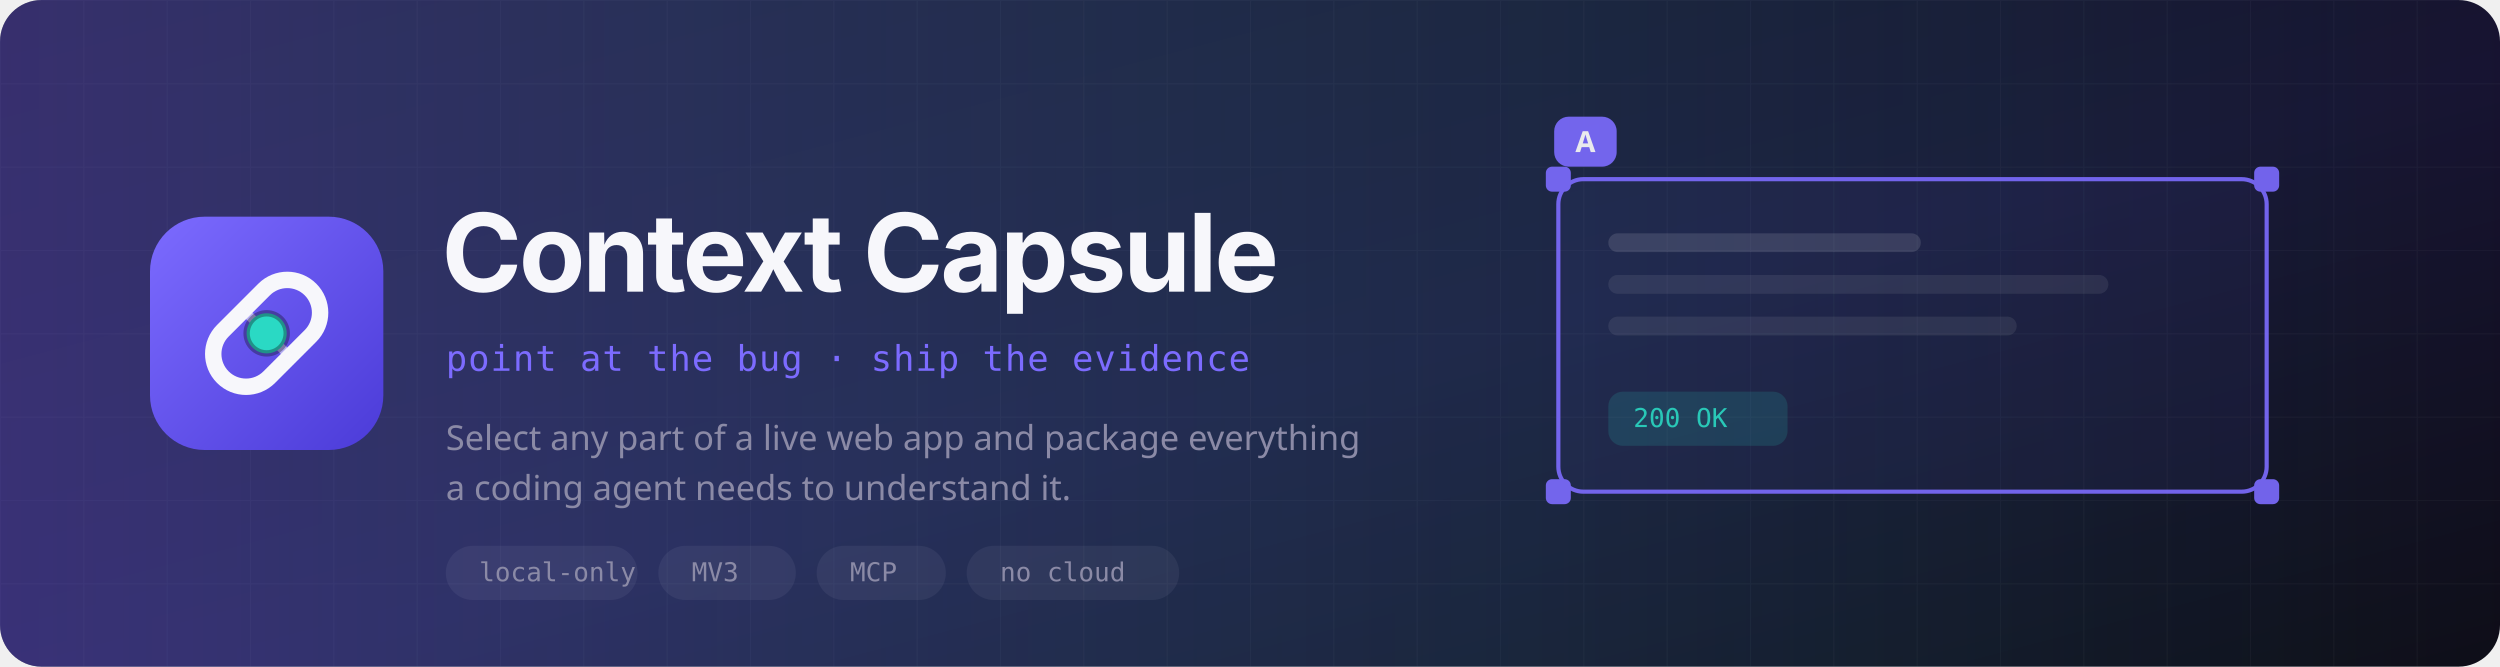
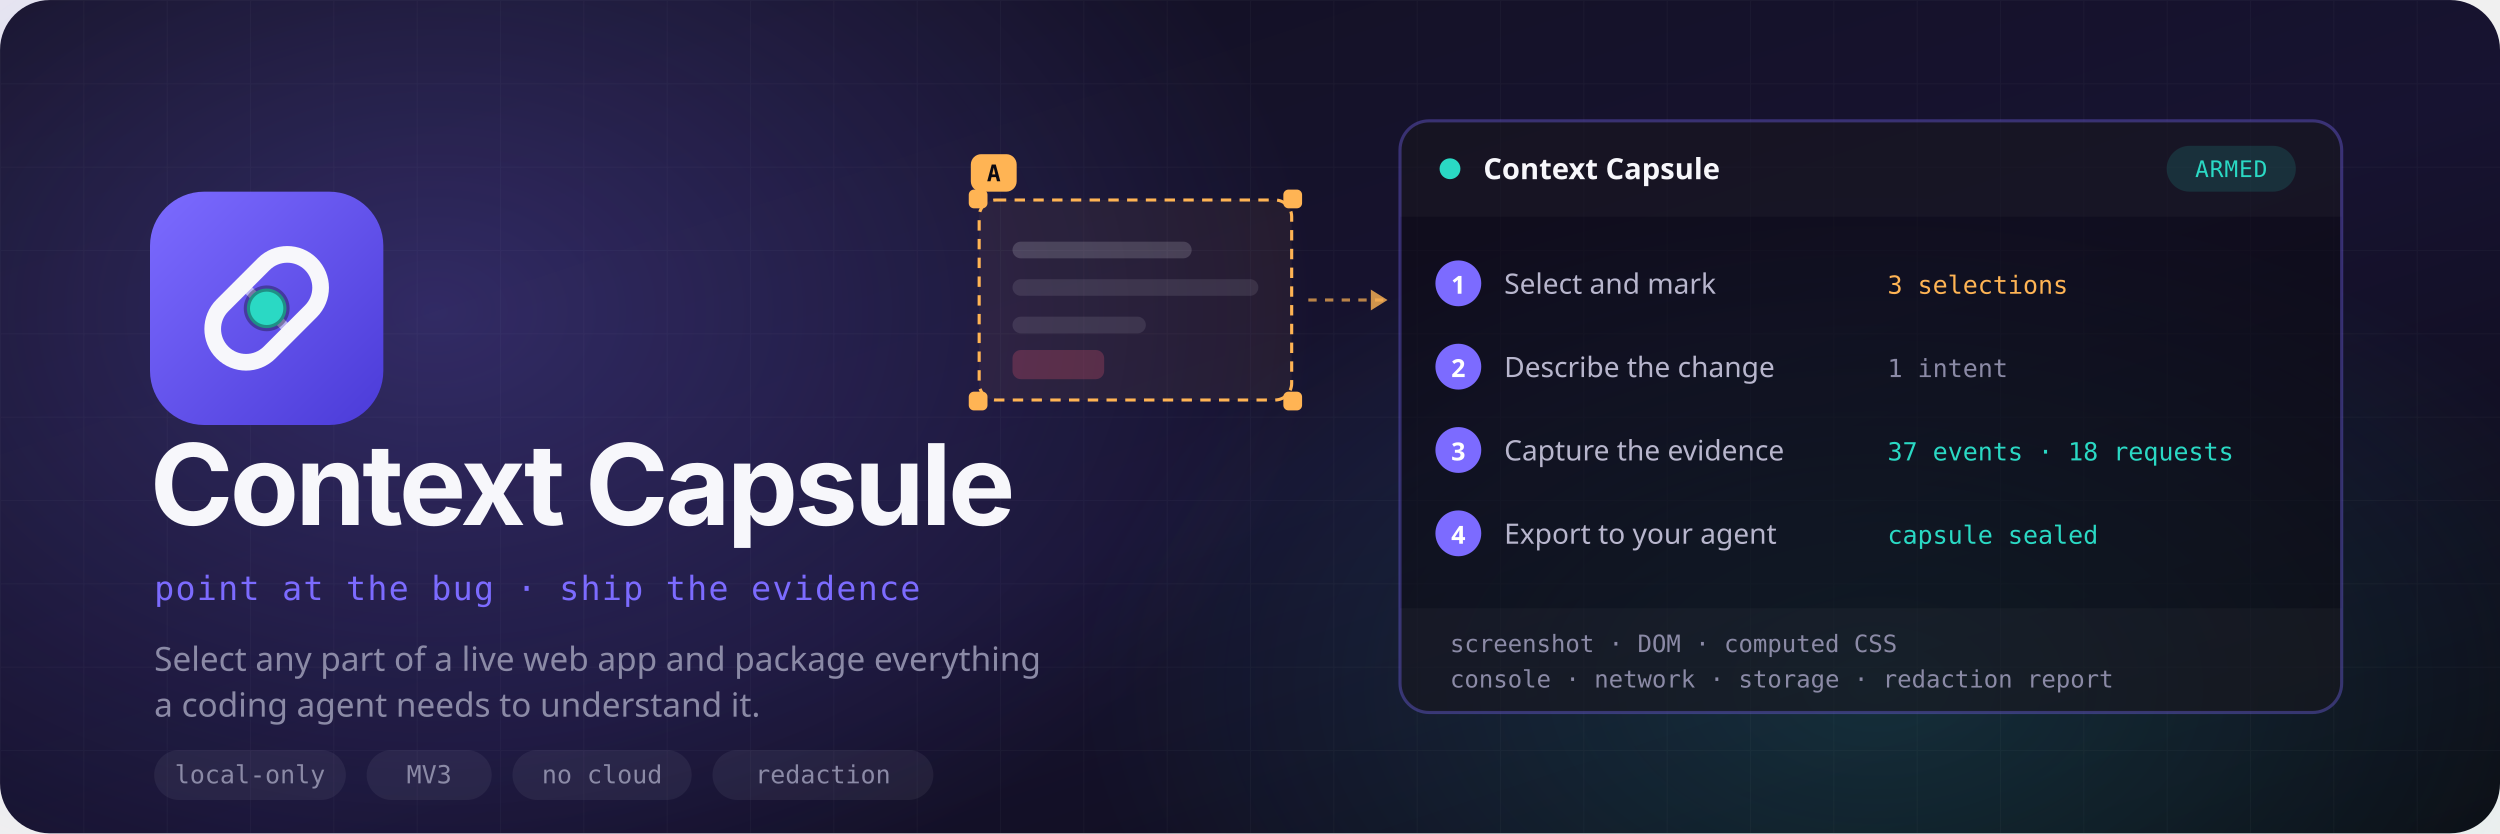
- <svg xmlns="http://www.w3.org/2000/svg" viewBox="0 0 1200 320" width="1200" height="320" role="img" aria-label="Context Capsule — a browser-side context compiler for coding agents">
+ <svg xmlns="http://www.w3.org/2000/svg" viewBox="0 0 1200 400" width="1200" height="400" role="img" aria-label="Context Capsule — point at the bug, ship the evidence. Select any part of a live web app and package everything a coding agent needs to understand it.">
  <defs>
    <linearGradient id="bg" x1="0" y1="0" x2="1" y2="1">
      <stop offset="0" stop-color="#12101F" />
      <stop offset="0.55" stop-color="#171331" />
-       <stop offset="1" stop-color="#0E0D17" />
+       <stop offset="1" stop-color="#0B0A12" />
    </linearGradient>
    <linearGradient id="field" x1="0" y1="0" x2="1" y2="1">
      <stop offset="0" stop-color="#7C6BFF" />
      <stop offset="1" stop-color="#4B3BD8" />
    </linearGradient>
-     <linearGradient id="glow" x1="0" y1="0" x2="1" y2="0">
-       <stop offset="0" stop-color="#7C6BFF" stop-opacity="0.35" />
+     <radialGradient id="halo" cx="0.5" cy="0.5" r="0.5">
+       <stop offset="0" stop-color="#7C6BFF" stop-opacity="0.28" />
+       <stop offset="1" stop-color="#7C6BFF" stop-opacity="0" />
+     </radialGradient>
+     <radialGradient id="halo-teal" cx="0.5" cy="0.5" r="0.5">
+       <stop offset="0" stop-color="#2AD9C4" stop-opacity="0.16" />
      <stop offset="1" stop-color="#2AD9C4" stop-opacity="0" />
-     </linearGradient>
+     </radialGradient>
    <pattern id="grid" width="40" height="40" patternUnits="userSpaceOnUse">
-       <path d="M40 0H0V40" fill="none" stroke="#FFFFFF" stroke-opacity="0.035" stroke-width="1" />
+       <path d="M40 0H0V40" fill="none" stroke="#FFFFFF" stroke-opacity="0.03" stroke-width="1" />
    </pattern>
+     <clipPath id="card">
+       <rect x="672" y="58" width="452" height="284" rx="14" />
+     </clipPath>
  </defs>
-   <rect width="1200" height="320" rx="20" fill="url(#bg)" />
-   <rect width="1200" height="320" rx="20" fill="url(#grid)" />
-   <rect width="1200" height="320" rx="20" fill="url(#glow)" />
-   <g opacity="0.9">
-     <rect x="748" y="86" width="340" height="150" rx="12" fill="#7C6BFF" fill-opacity="0.06" stroke="#7C6BFF" stroke-width="2" />
-     <g fill="#7C6BFF">
-       <rect x="742" y="80" width="12" height="12" rx="3" />
-       <rect x="1082" y="80" width="12" height="12" rx="3" />
-       <rect x="742" y="230" width="12" height="12" rx="3" />
-       <rect x="1082" y="230" width="12" height="12" rx="3" />
+   <rect width="1200" height="400" rx="24" fill="url(#bg)" />
+   <rect width="1200" height="400" rx="24" fill="url(#grid)" />
+   <ellipse cx="210" cy="150" rx="420" ry="300" fill="url(#halo)" />
+   <ellipse cx="900" cy="330" rx="380" ry="240" fill="url(#halo-teal)" />
+   <g transform="translate(72 92)">
+     <rect x="0" y="0" width="112" height="112" rx="26" fill="url(#field)" />
+     <g transform="rotate(-45 56 56)">
+       <rect x="26" y="40" width="60" height="32" rx="16" fill="none" stroke="#F7F7FB" stroke-width="8" />
+       <line x1="56" y1="40" x2="56" y2="72" stroke="#F7F7FB" stroke-width="4.5" opacity="0.55" />
    </g>
-     <rect x="746" y="56" width="30" height="24" rx="7" fill="#7C6BFF" />
-     <text x="761" y="73" text-anchor="middle" font-family="ui-sans-serif, system-ui, sans-serif" font-size="14" font-weight="700" fill="#FFFFFF">A</text>
-     <g font-family="ui-monospace, SFMono-Regular, Menlo, Consolas, monospace" font-size="12.5" fill="#8B8AA6">
-       <rect x="772" y="112" width="150" height="9" rx="4.5" fill="#F7F7FB" fill-opacity="0.14" />
-       <rect x="772" y="132" width="240" height="9" rx="4.5" fill="#F7F7FB" fill-opacity="0.09" />
-       <rect x="772" y="152" width="196" height="9" rx="4.5" fill="#F7F7FB" fill-opacity="0.09" />
-       <rect x="772" y="188" width="86" height="26" rx="7" fill="#2AD9C4" fill-opacity="0.16" />
-       <text x="784" y="205" fill="#2AD9C4">200 OK</text>
+     <circle cx="56" cy="56" r="9.5" fill="#2AD9C4" />
+     <circle cx="56" cy="56" r="9.5" fill="none" stroke="#0B0A12" stroke-width="3" opacity="0.35" />
+   </g>
+   <text x="72" y="252" font-family="ui-sans-serif, system-ui, -apple-system, 'Segoe UI', sans-serif" font-size="54" font-weight="700" letter-spacing="-1.6" fill="#F7F7FB">Context Capsule</text>
+   <text x="74" y="288" font-family="ui-monospace, SFMono-Regular, Menlo, Consolas, monospace" font-size="16" letter-spacing="0.6" fill="#7C6BFF">point at the bug · ship the evidence</text>
+   <text x="74" y="322" font-family="ui-sans-serif, system-ui, sans-serif" font-size="16" fill="#8B8AA6">Select any part of a live web app and package everything</text>
+   <text x="74" y="344" font-family="ui-sans-serif, system-ui, sans-serif" font-size="16" fill="#8B8AA6">a coding agent needs to understand it.</text>
+   <g clip-path="url(#card)">
+     <rect x="672" y="58" width="452" height="284" fill="#0B0A12" fill-opacity="0.55" />
+     <rect x="672" y="58" width="452" height="46" fill="#F7F7FB" fill-opacity="0.03" />
+     <circle cx="696" cy="81" r="5" fill="#2AD9C4" />
+     <text x="712" y="86" font-family="ui-sans-serif, system-ui, sans-serif" font-size="14" font-weight="600" fill="#F7F7FB">Context Capsule</text>
+     <rect x="1040" y="70" width="62" height="22" rx="11" fill="#2AD9C4" fill-opacity="0.14" />
+     <text x="1071" y="85" text-anchor="middle" font-family="ui-monospace, SFMono-Regular, Menlo, Consolas, monospace" font-size="11" letter-spacing="0.4" fill="#2AD9C4">ARMED</text>
+     <g font-family="ui-sans-serif, system-ui, sans-serif" font-size="13.5" fill="#B8B6CD">
+       <circle cx="700" cy="136" r="11" fill="#7C6BFF" />
+       <text x="700" y="141" text-anchor="middle" font-size="12" font-weight="700" fill="#FFFFFF">1</text>
+       <text x="722" y="141">Select and mark</text>
+       <circle cx="700" cy="176" r="11" fill="#7C6BFF" />
+       <text x="700" y="181" text-anchor="middle" font-size="12" font-weight="700" fill="#FFFFFF">2</text>
+       <text x="722" y="181">Describe the change</text>
+       <circle cx="700" cy="216" r="11" fill="#7C6BFF" />
+       <text x="700" y="221" text-anchor="middle" font-size="12" font-weight="700" fill="#FFFFFF">3</text>
+       <text x="722" y="221">Capture the evidence</text>
+       <circle cx="700" cy="256" r="11" fill="#7C6BFF" />
+       <text x="700" y="261" text-anchor="middle" font-size="12" font-weight="700" fill="#FFFFFF">4</text>
+       <text x="722" y="261">Export to your agent</text>
+     </g>
+     <g font-family="ui-monospace, SFMono-Regular, Menlo, Consolas, monospace" font-size="12">
+       <text x="906" y="141" fill="#FFB454">3 selections</text>
+       <text x="906" y="181" fill="#8B8AA6">1 intent</text>
+       <text x="906" y="221" fill="#2AD9C4">37 events · 18 requests</text>
+       <text x="906" y="261" fill="#2AD9C4">capsule sealed</text>
+     </g>
+     <rect x="672" y="292" width="452" height="50" fill="#F7F7FB" fill-opacity="0.03" />
+     <g font-family="ui-monospace, SFMono-Regular, Menlo, Consolas, monospace" font-size="11.5" fill="#8B8AA6">
+       <text x="696" y="313">screenshot · DOM · computed CSS</text>
+       <text x="696" y="330">console · network · storage · redaction report</text>
    </g>
  </g>
-   <g transform="translate(72 104) scale(0.875)">
-     <rect x="0" y="0" width="128" height="128" rx="30" fill="url(#field)" />
-     <g transform="rotate(-45 64 64)">
-       <rect x="30" y="46" width="68" height="36" rx="18" fill="none" stroke="#F7F7FB" stroke-width="9" />
-       <line x1="64" y1="46" x2="64" y2="82" stroke="#F7F7FB" stroke-width="5" opacity="0.55" />
+   <rect x="672" y="58" width="452" height="284" rx="14" fill="none" stroke="#7C6BFF" stroke-opacity="0.35" stroke-width="1.5" />
+   <g>
+     <rect x="470" y="96" width="150" height="96" rx="8" fill="#FFB454" fill-opacity="0.06" stroke="#FFB454" stroke-width="1.5" stroke-dasharray="5 4" />
+     <g fill="#FFB454">
+       <rect x="465" y="91" width="9" height="9" rx="2.5" />
+       <rect x="616" y="91" width="9" height="9" rx="2.5" />
+       <rect x="465" y="188" width="9" height="9" rx="2.5" />
+       <rect x="616" y="188" width="9" height="9" rx="2.5" />
    </g>
-     <circle cx="64" cy="64" r="11" fill="#2AD9C4" />
-     <circle cx="64" cy="64" r="11" fill="none" stroke="#0E0D17" stroke-width="3.5" opacity="0.35" />
+     <rect x="466" y="74" width="22" height="18" rx="5" fill="#FFB454" />
+     <text x="477" y="87" text-anchor="middle" font-family="ui-monospace, SFMono-Regular, Menlo, Consolas, monospace" font-size="11" font-weight="700" fill="#0B0A12">A</text>
+     <g fill="#F7F7FB">
+       <rect x="486" y="116" width="86" height="8" rx="4" fill-opacity="0.16" />
+       <rect x="486" y="134" width="118" height="8" rx="4" fill-opacity="0.10" />
+       <rect x="486" y="152" width="64" height="8" rx="4" fill-opacity="0.10" />
+       <rect x="486" y="168" width="44" height="14" rx="4" fill="#FF5C7A" fill-opacity="0.22" />
+     </g>
+     <path d="M628 144 H664" stroke="#FFB454" stroke-width="1.5" stroke-dasharray="4 4" opacity="0.7" />
+     <path d="M658 139 L666 144 L658 149 Z" fill="#FFB454" opacity="0.8" />
  </g>
-   <text x="212" y="140" font-family="ui-sans-serif, system-ui, -apple-system, 'Segoe UI', sans-serif" font-size="52" font-weight="700" letter-spacing="-1.4" fill="#F7F7FB">Context Capsule</text>
-   <text x="214" y="178" font-family="ui-monospace, SFMono-Regular, Menlo, Consolas, monospace" font-size="17" letter-spacing="0.5" fill="#7C6BFF">point at the bug · ship the evidence</text>
-   <text x="214" y="216" font-family="ui-sans-serif, system-ui, sans-serif" font-size="16.5" fill="#8B8AA6">Select any part of a live web app and package everything</text>
-   <text x="214" y="240" font-family="ui-sans-serif, system-ui, sans-serif" font-size="16.5" fill="#8B8AA6">a coding agent needs to understand it.</text>
-   <g font-family="ui-monospace, SFMono-Regular, Menlo, Consolas, monospace" font-size="12.5">
-     <g fill="#8B8AA6">
-       <rect x="214" y="262" width="92" height="26" rx="13" fill="#F7F7FB" fill-opacity="0.06" />
-       <text x="230" y="279">local-only</text>
-       <rect x="316" y="262" width="66" height="26" rx="13" fill="#F7F7FB" fill-opacity="0.06" />
-       <text x="332" y="279">MV3</text>
-       <rect x="392" y="262" width="62" height="26" rx="13" fill="#F7F7FB" fill-opacity="0.06" />
-       <text x="408" y="279">MCP</text>
-       <rect x="464" y="262" width="102" height="26" rx="13" fill="#F7F7FB" fill-opacity="0.06" />
-       <text x="480" y="279">no cloud</text>
-     </g>
+   <g font-family="ui-monospace, SFMono-Regular, Menlo, Consolas, monospace" font-size="12" fill="#8B8AA6">
+     <rect x="74" y="360" width="92" height="24" rx="12" fill="#F7F7FB" fill-opacity="0.06" />
+     <text x="120" y="376" text-anchor="middle">local-only</text>
+     <rect x="176" y="360" width="60" height="24" rx="12" fill="#F7F7FB" fill-opacity="0.06" />
+     <text x="206" y="376" text-anchor="middle">MV3</text>
+     <rect x="246" y="360" width="86" height="24" rx="12" fill="#F7F7FB" fill-opacity="0.06" />
+     <text x="289" y="376" text-anchor="middle">no cloud</text>
+     <rect x="342" y="360" width="106" height="24" rx="12" fill="#F7F7FB" fill-opacity="0.06" />
+     <text x="395" y="376" text-anchor="middle">redaction</text>
  </g>
</svg>
